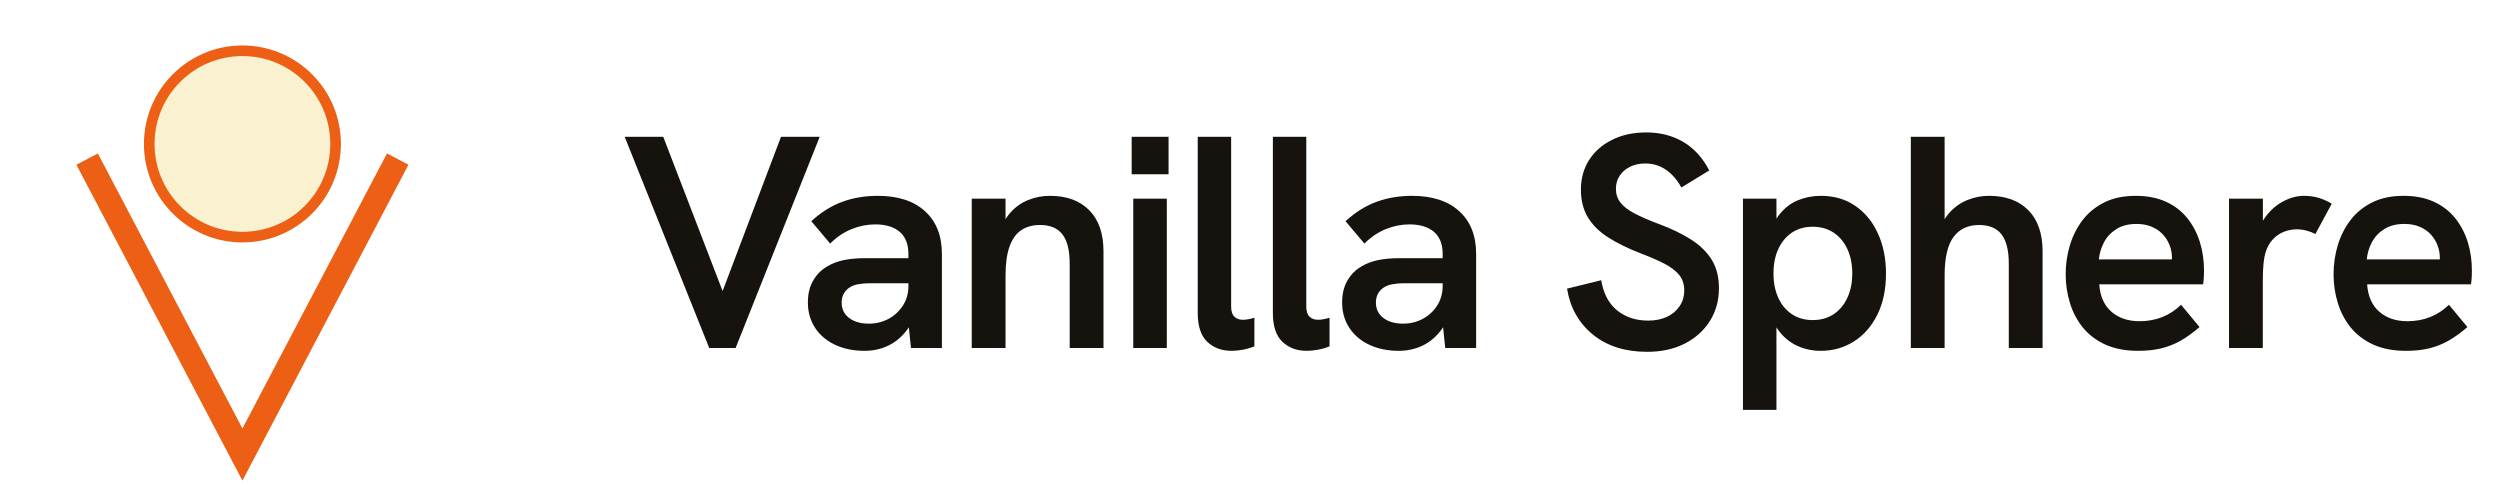
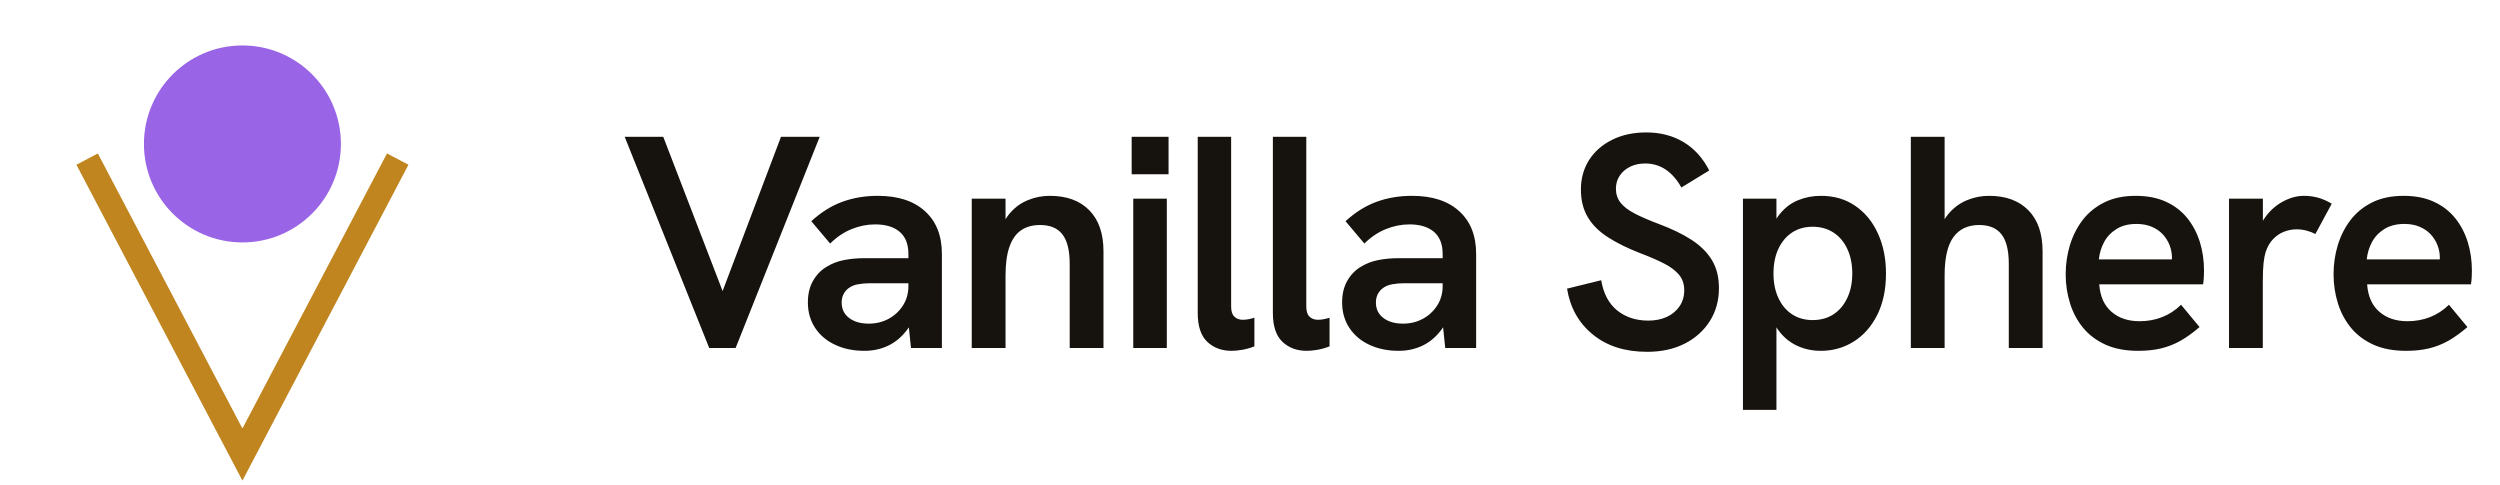
<svg xmlns="http://www.w3.org/2000/svg" viewBox="0 0 330 64" role="img" aria-label="Vanilla Sphere">
-   <path d="M11.5 21L32 60L52.5 21" fill="none" stroke="#ec5f14" stroke-width="3.2" stroke-miterlimit="10" />
-   <circle cx="32" cy="19" r="12.3" fill="#f9f1cf" stroke="#ec5f14" stroke-width="1.4" />
+   <path d="M11.5 21L32 60L52.5 21" fill="none" stroke="#c0851f" stroke-width="3.2" stroke-miterlimit="10" />
+   <circle cx="32" cy="19" r="13" fill="#9964e5" />
  <g transform="translate(82 45.94)" fill="#16130f">
    <path d="M11.62 0 0.46 -27.88H5.55L14.1 -5.66H12.68L21.09 -27.88H26.2L15.1 0ZM38.25 0 37.91 -3.3V-12.42Q37.91 -14.35 36.76 -15.34Q35.6 -16.32 33.52 -16.32Q31.94 -16.32 30.39 -15.69Q28.85 -15.06 27.58 -13.79L25.09 -16.74Q27.02 -18.51 29.18 -19.3Q31.34 -20.09 33.87 -20.09Q37.88 -20.09 40.1 -18.06Q42.33 -16.04 42.33 -12.42V0ZM32.11 0.37Q29.92 0.37 28.23 -0.43Q26.54 -1.22 25.59 -2.67Q24.64 -4.12 24.64 -6.02Q24.64 -7.7 25.33 -8.89Q26.02 -10.09 27.14 -10.74Q28.14 -11.36 29.4 -11.61Q30.67 -11.86 32.09 -11.86H38.3V-8.55H32.73Q32.01 -8.55 31.28 -8.42Q30.55 -8.3 30.01 -7.9Q29.58 -7.58 29.34 -7.1Q29.1 -6.62 29.1 -6Q29.1 -4.73 30.07 -3.98Q31.05 -3.22 32.69 -3.22Q34.12 -3.22 35.3 -3.86Q36.48 -4.5 37.2 -5.63Q37.91 -6.75 37.91 -8.18L39.26 -5.95Q38.82 -3.86 37.77 -2.45Q36.72 -1.03 35.28 -0.33Q33.83 0.37 32.11 0.37ZM46.27 0V-19.72H50.73V-15.34L49.93 -15.18Q50.46 -16.89 51.45 -17.96Q52.44 -19.04 53.78 -19.56Q55.11 -20.09 56.59 -20.09Q59.91 -20.09 61.78 -18.19Q63.66 -16.29 63.66 -12.76V0H59.2V-11.12Q59.2 -13.77 58.24 -15Q57.29 -16.24 55.29 -16.24Q53.79 -16.24 52.78 -15.54Q51.77 -14.85 51.25 -13.37Q50.73 -11.9 50.73 -9.58V0ZM67.59 0V-19.72H72.02V0ZM67.38 -22.94V-27.88H72.25V-22.94ZM80.57 0.37Q78.62 0.37 77.36 -0.82Q76.1 -2.02 76.1 -4.62V-27.88H80.51V-5.48Q80.51 -4.54 80.94 -4.14Q81.36 -3.73 82.05 -3.73Q82.39 -3.73 82.78 -3.8Q83.16 -3.87 83.58 -4V-0.22Q82.8 0.09 82 0.23Q81.2 0.37 80.57 0.37ZM90.49 0.37Q88.54 0.37 87.28 -0.82Q86.02 -2.02 86.02 -4.62V-27.88H90.43V-5.48Q90.43 -4.54 90.86 -4.14Q91.28 -3.73 91.97 -3.73Q92.31 -3.73 92.7 -3.8Q93.08 -3.87 93.5 -4V-0.22Q92.72 0.09 91.92 0.23Q91.12 0.37 90.49 0.37ZM108.77 0 108.43 -3.3V-12.42Q108.43 -14.35 107.28 -15.34Q106.12 -16.32 104.04 -16.32Q102.46 -16.32 100.91 -15.69Q99.37 -15.06 98.1 -13.79L95.61 -16.74Q97.54 -18.51 99.7 -19.3Q101.86 -20.09 104.39 -20.09Q108.4 -20.09 110.62 -18.06Q112.85 -16.04 112.85 -12.42V0ZM102.63 0.37Q100.44 0.37 98.75 -0.43Q97.06 -1.22 96.11 -2.67Q95.16 -4.12 95.16 -6.02Q95.16 -7.7 95.85 -8.89Q96.54 -10.09 97.66 -10.74Q98.66 -11.36 99.92 -11.61Q101.19 -11.86 102.61 -11.86H108.82V-8.55H103.25Q102.53 -8.55 101.8 -8.42Q101.07 -8.3 100.53 -7.9Q100.1 -7.58 99.86 -7.1Q99.62 -6.62 99.62 -6Q99.62 -4.73 100.59 -3.98Q101.57 -3.22 103.21 -3.22Q104.64 -3.22 105.82 -3.86Q107 -4.5 107.72 -5.63Q108.43 -6.75 108.43 -8.18L109.78 -5.95Q109.34 -3.86 108.29 -2.45Q107.24 -1.03 105.8 -0.33Q104.35 0.37 102.63 0.37ZM135.42 0.5Q131.05 0.5 128.26 -1.78Q125.46 -4.06 124.85 -7.84L129.36 -8.95Q129.8 -6.31 131.47 -4.96Q133.14 -3.62 135.58 -3.62Q136.93 -3.62 138 -4.1Q139.07 -4.59 139.7 -5.51Q140.32 -6.42 140.32 -7.62Q140.32 -8.82 139.65 -9.65Q138.98 -10.47 137.69 -11.14Q136.41 -11.8 134.56 -12.5Q132.03 -13.48 130.27 -14.61Q128.5 -15.74 127.59 -17.27Q126.68 -18.8 126.68 -20.92Q126.68 -23.12 127.76 -24.82Q128.84 -26.51 130.79 -27.48Q132.74 -28.46 135.32 -28.46Q138.07 -28.46 140.2 -27.2Q142.33 -25.94 143.62 -23.44L139.94 -21.19Q139.08 -22.74 137.88 -23.55Q136.68 -24.36 135.17 -24.36Q134.06 -24.36 133.19 -23.94Q132.31 -23.51 131.81 -22.76Q131.3 -22.01 131.3 -21.02Q131.3 -19.98 131.9 -19.2Q132.5 -18.42 133.77 -17.76Q135.03 -17.1 136.98 -16.37Q139.52 -15.42 141.27 -14.29Q143.02 -13.16 143.96 -11.63Q144.9 -10.1 144.9 -7.9Q144.9 -5.46 143.7 -3.56Q142.5 -1.66 140.38 -0.58Q138.25 0.5 135.42 0.5ZM148.07 8.16V-19.72H152.49V-14.24L151.34 -14.22Q151.86 -16.37 152.9 -17.65Q153.94 -18.94 155.34 -19.51Q156.75 -20.09 158.36 -20.09Q160.99 -20.09 162.92 -18.75Q164.86 -17.41 165.9 -15.09Q166.95 -12.78 166.95 -9.84Q166.95 -6.68 165.8 -4.38Q164.65 -2.08 162.7 -0.86Q160.74 0.37 158.36 0.37Q156.69 0.37 155.26 -0.28Q153.84 -0.93 152.86 -2.2Q151.87 -3.47 151.48 -5.31L152.49 -5.51V8.16ZM157.27 -3.69Q158.85 -3.69 160.02 -4.45Q161.19 -5.22 161.84 -6.61Q162.5 -8 162.5 -9.84Q162.5 -11.7 161.84 -13.09Q161.19 -14.48 160.02 -15.24Q158.85 -16.01 157.27 -16.01Q155.71 -16.01 154.54 -15.24Q153.38 -14.46 152.74 -13.08Q152.1 -11.7 152.1 -9.84Q152.1 -8 152.74 -6.62Q153.38 -5.23 154.54 -4.46Q155.71 -3.69 157.27 -3.69ZM170.23 0V-27.88H174.69V-15.34L173.86 -15.15Q174.39 -16.86 175.41 -17.95Q176.42 -19.04 177.76 -19.56Q179.1 -20.09 180.55 -20.09Q183.87 -20.09 185.74 -18.19Q187.62 -16.29 187.62 -12.76V0H183.16V-11.12Q183.16 -13.77 182.2 -15Q181.25 -16.24 179.25 -16.24Q177.02 -16.24 175.85 -14.64Q174.69 -13.05 174.69 -9.58V0ZM200.23 0.37Q197.75 0.37 195.94 -0.44Q194.13 -1.26 192.96 -2.68Q191.8 -4.1 191.24 -5.92Q190.67 -7.74 190.67 -9.74Q190.67 -11.7 191.22 -13.55Q191.78 -15.4 192.89 -16.87Q194.01 -18.34 195.76 -19.22Q197.51 -20.09 199.91 -20.09Q202.21 -20.09 203.91 -19.31Q205.61 -18.53 206.72 -17.15Q207.82 -15.78 208.38 -14Q208.93 -12.22 208.93 -10.23Q208.93 -9.98 208.91 -9.45Q208.89 -8.93 208.81 -8.41H195.1Q195.27 -6.04 196.71 -4.79Q198.15 -3.54 200.42 -3.54Q202.02 -3.54 203.4 -4.08Q204.78 -4.62 205.9 -5.71L208.34 -2.77Q207.06 -1.66 205.83 -0.96Q204.6 -0.27 203.26 0.05Q201.92 0.37 200.23 0.37ZM204.54 -10.64Q204.62 -10.96 204.66 -11.28Q204.7 -11.6 204.7 -11.9Q204.7 -12.78 204.38 -13.59Q204.06 -14.4 203.47 -15.03Q202.87 -15.66 202 -16.02Q201.14 -16.38 200.01 -16.38Q198.45 -16.38 197.38 -15.71Q196.3 -15.04 195.74 -13.98Q195.17 -12.91 195.05 -11.7H206.02ZM212.23 0V-19.72H216.7V-14.39L215.89 -14.27Q216.07 -16 217.04 -17.31Q218 -18.62 219.37 -19.35Q220.74 -20.09 222.12 -20.09Q223.09 -20.09 223.97 -19.85Q224.85 -19.61 225.79 -19.05L223.63 -15.05Q223.18 -15.3 222.5 -15.49Q221.82 -15.67 221.17 -15.67Q220.32 -15.67 219.51 -15.36Q218.7 -15.05 218.06 -14.39Q217.42 -13.74 217.06 -12.66Q216.89 -12.1 216.79 -11.22Q216.69 -10.34 216.69 -8.73V0ZM235.59 0.37Q233.11 0.37 231.3 -0.44Q229.49 -1.26 228.32 -2.68Q227.16 -4.1 226.6 -5.92Q226.03 -7.74 226.03 -9.74Q226.03 -11.7 226.58 -13.55Q227.14 -15.4 228.25 -16.87Q229.37 -18.34 231.12 -19.22Q232.87 -20.09 235.27 -20.09Q237.57 -20.09 239.27 -19.31Q240.97 -18.53 242.08 -17.15Q243.18 -15.78 243.74 -14Q244.29 -12.22 244.29 -10.23Q244.29 -9.98 244.27 -9.45Q244.25 -8.93 244.17 -8.41H230.46Q230.63 -6.04 232.07 -4.79Q233.51 -3.54 235.78 -3.54Q237.38 -3.54 238.76 -4.08Q240.14 -4.62 241.26 -5.71L243.7 -2.77Q242.42 -1.66 241.19 -0.96Q239.96 -0.27 238.62 0.05Q237.28 0.37 235.59 0.37ZM239.9 -10.64Q239.98 -10.96 240.02 -11.28Q240.06 -11.6 240.06 -11.9Q240.06 -12.78 239.74 -13.59Q239.42 -14.4 238.83 -15.03Q238.23 -15.66 237.36 -16.02Q236.5 -16.38 235.37 -16.38Q233.81 -16.38 232.74 -15.71Q231.66 -15.04 231.1 -13.98Q230.53 -12.91 230.41 -11.7H241.38Z" />
  </g>
</svg>
